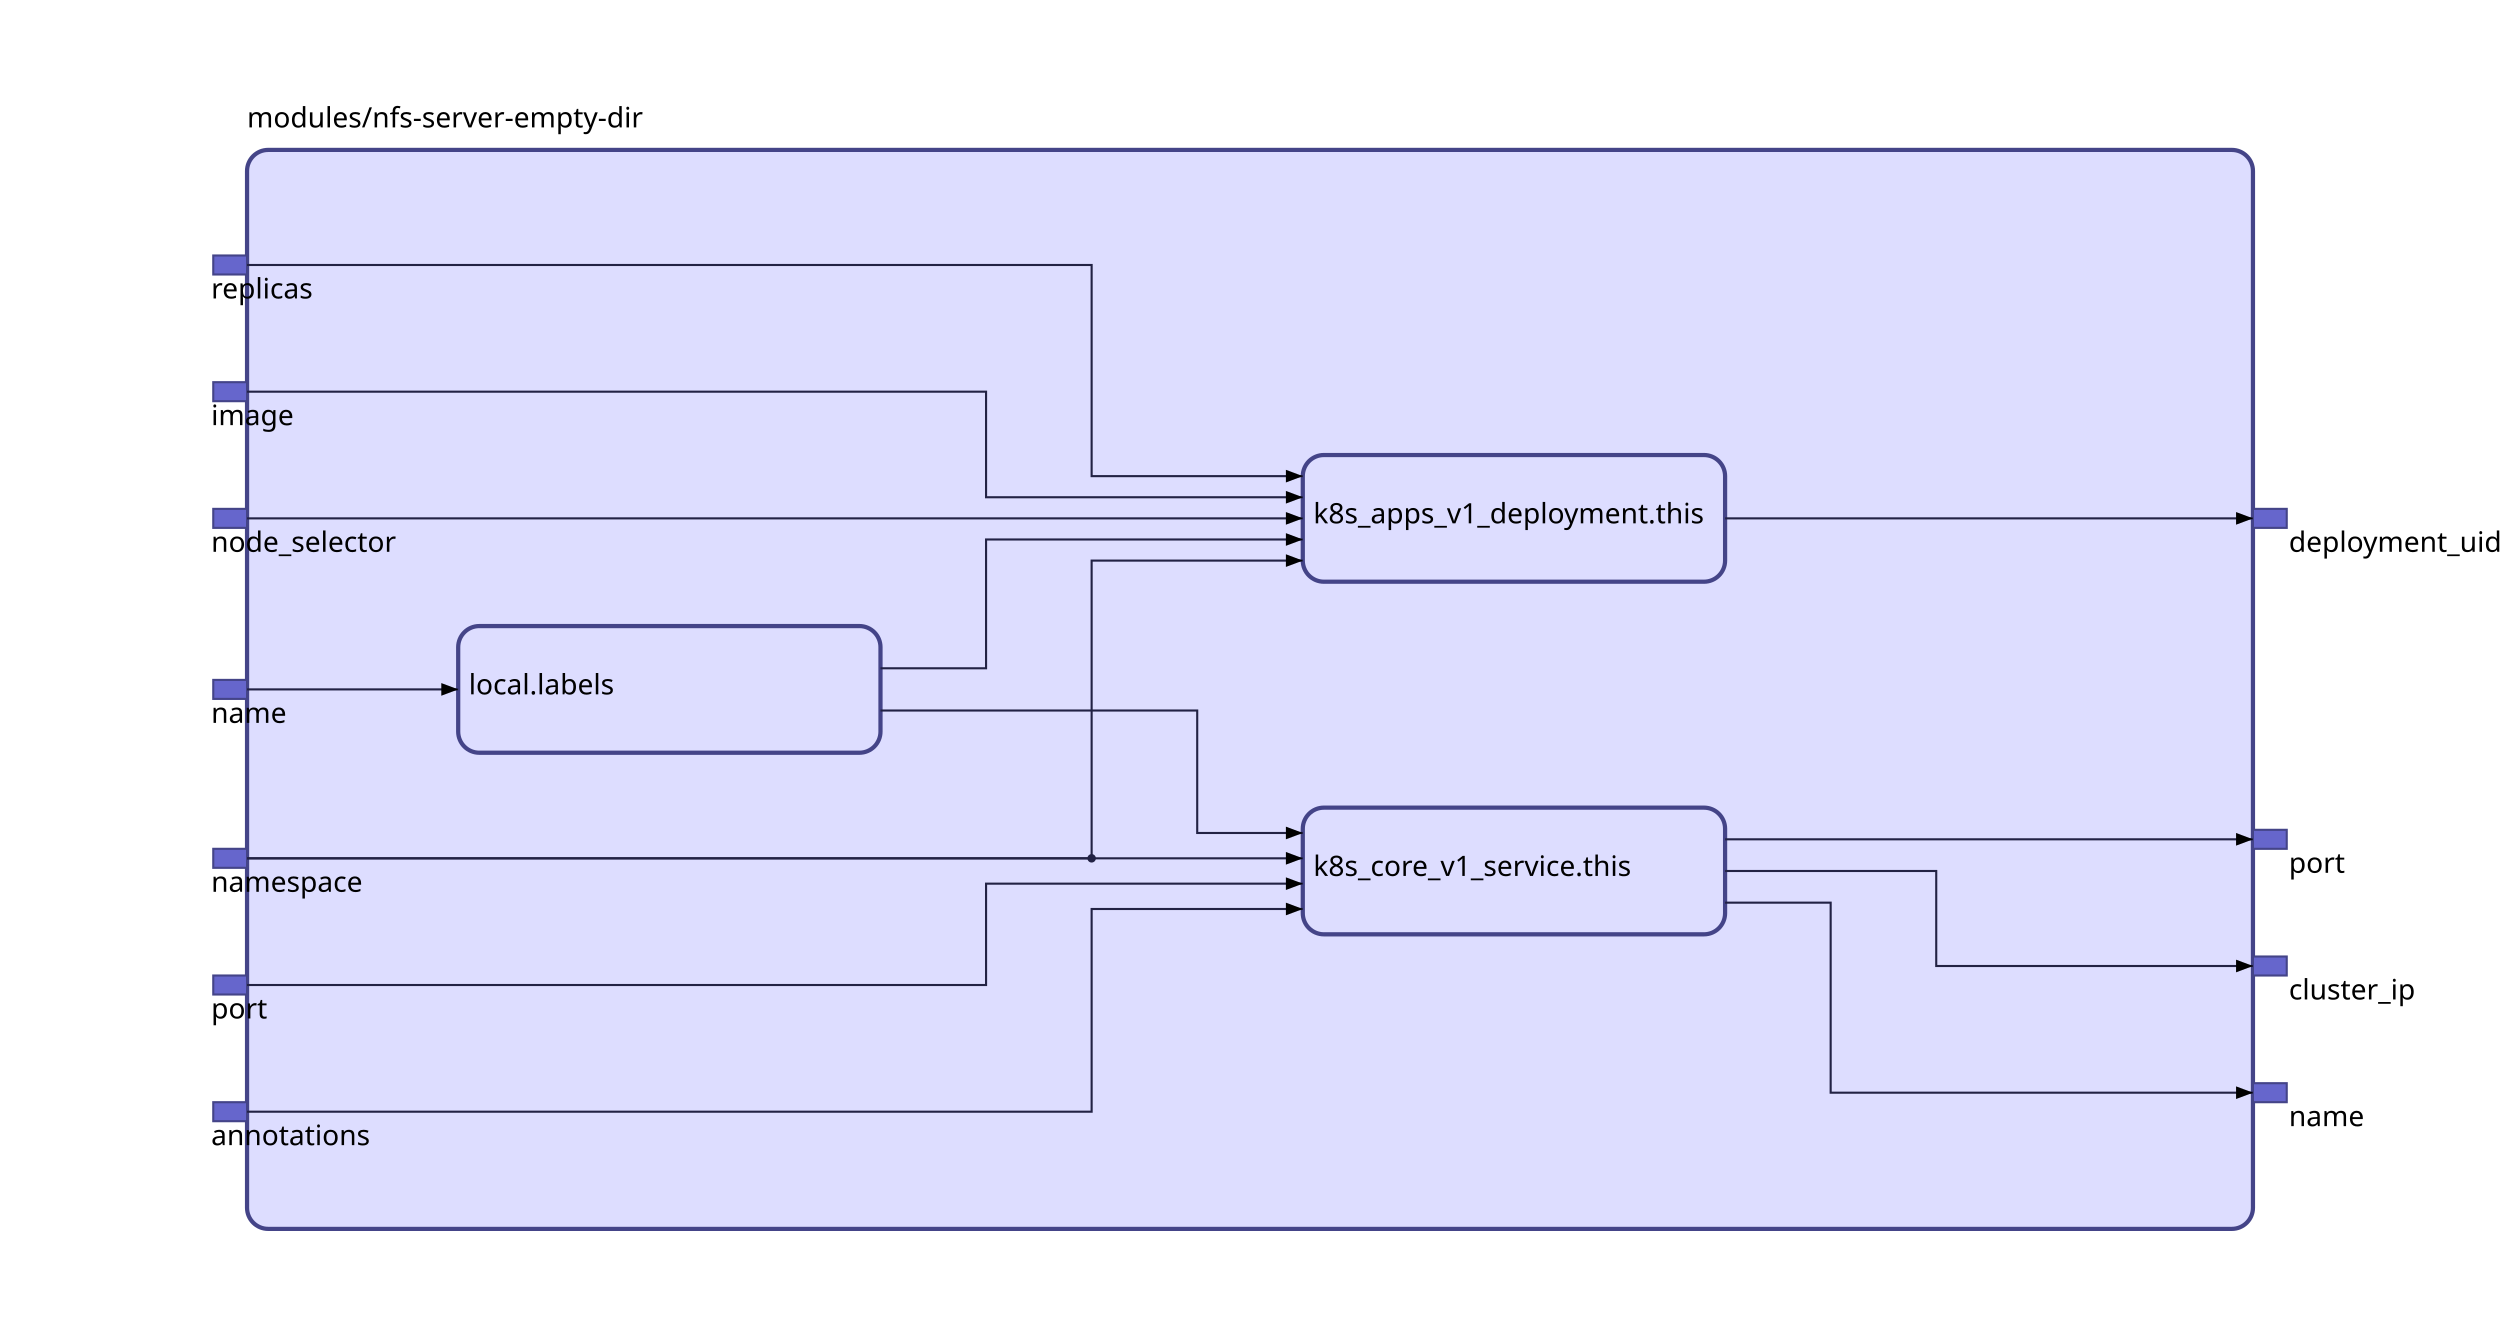
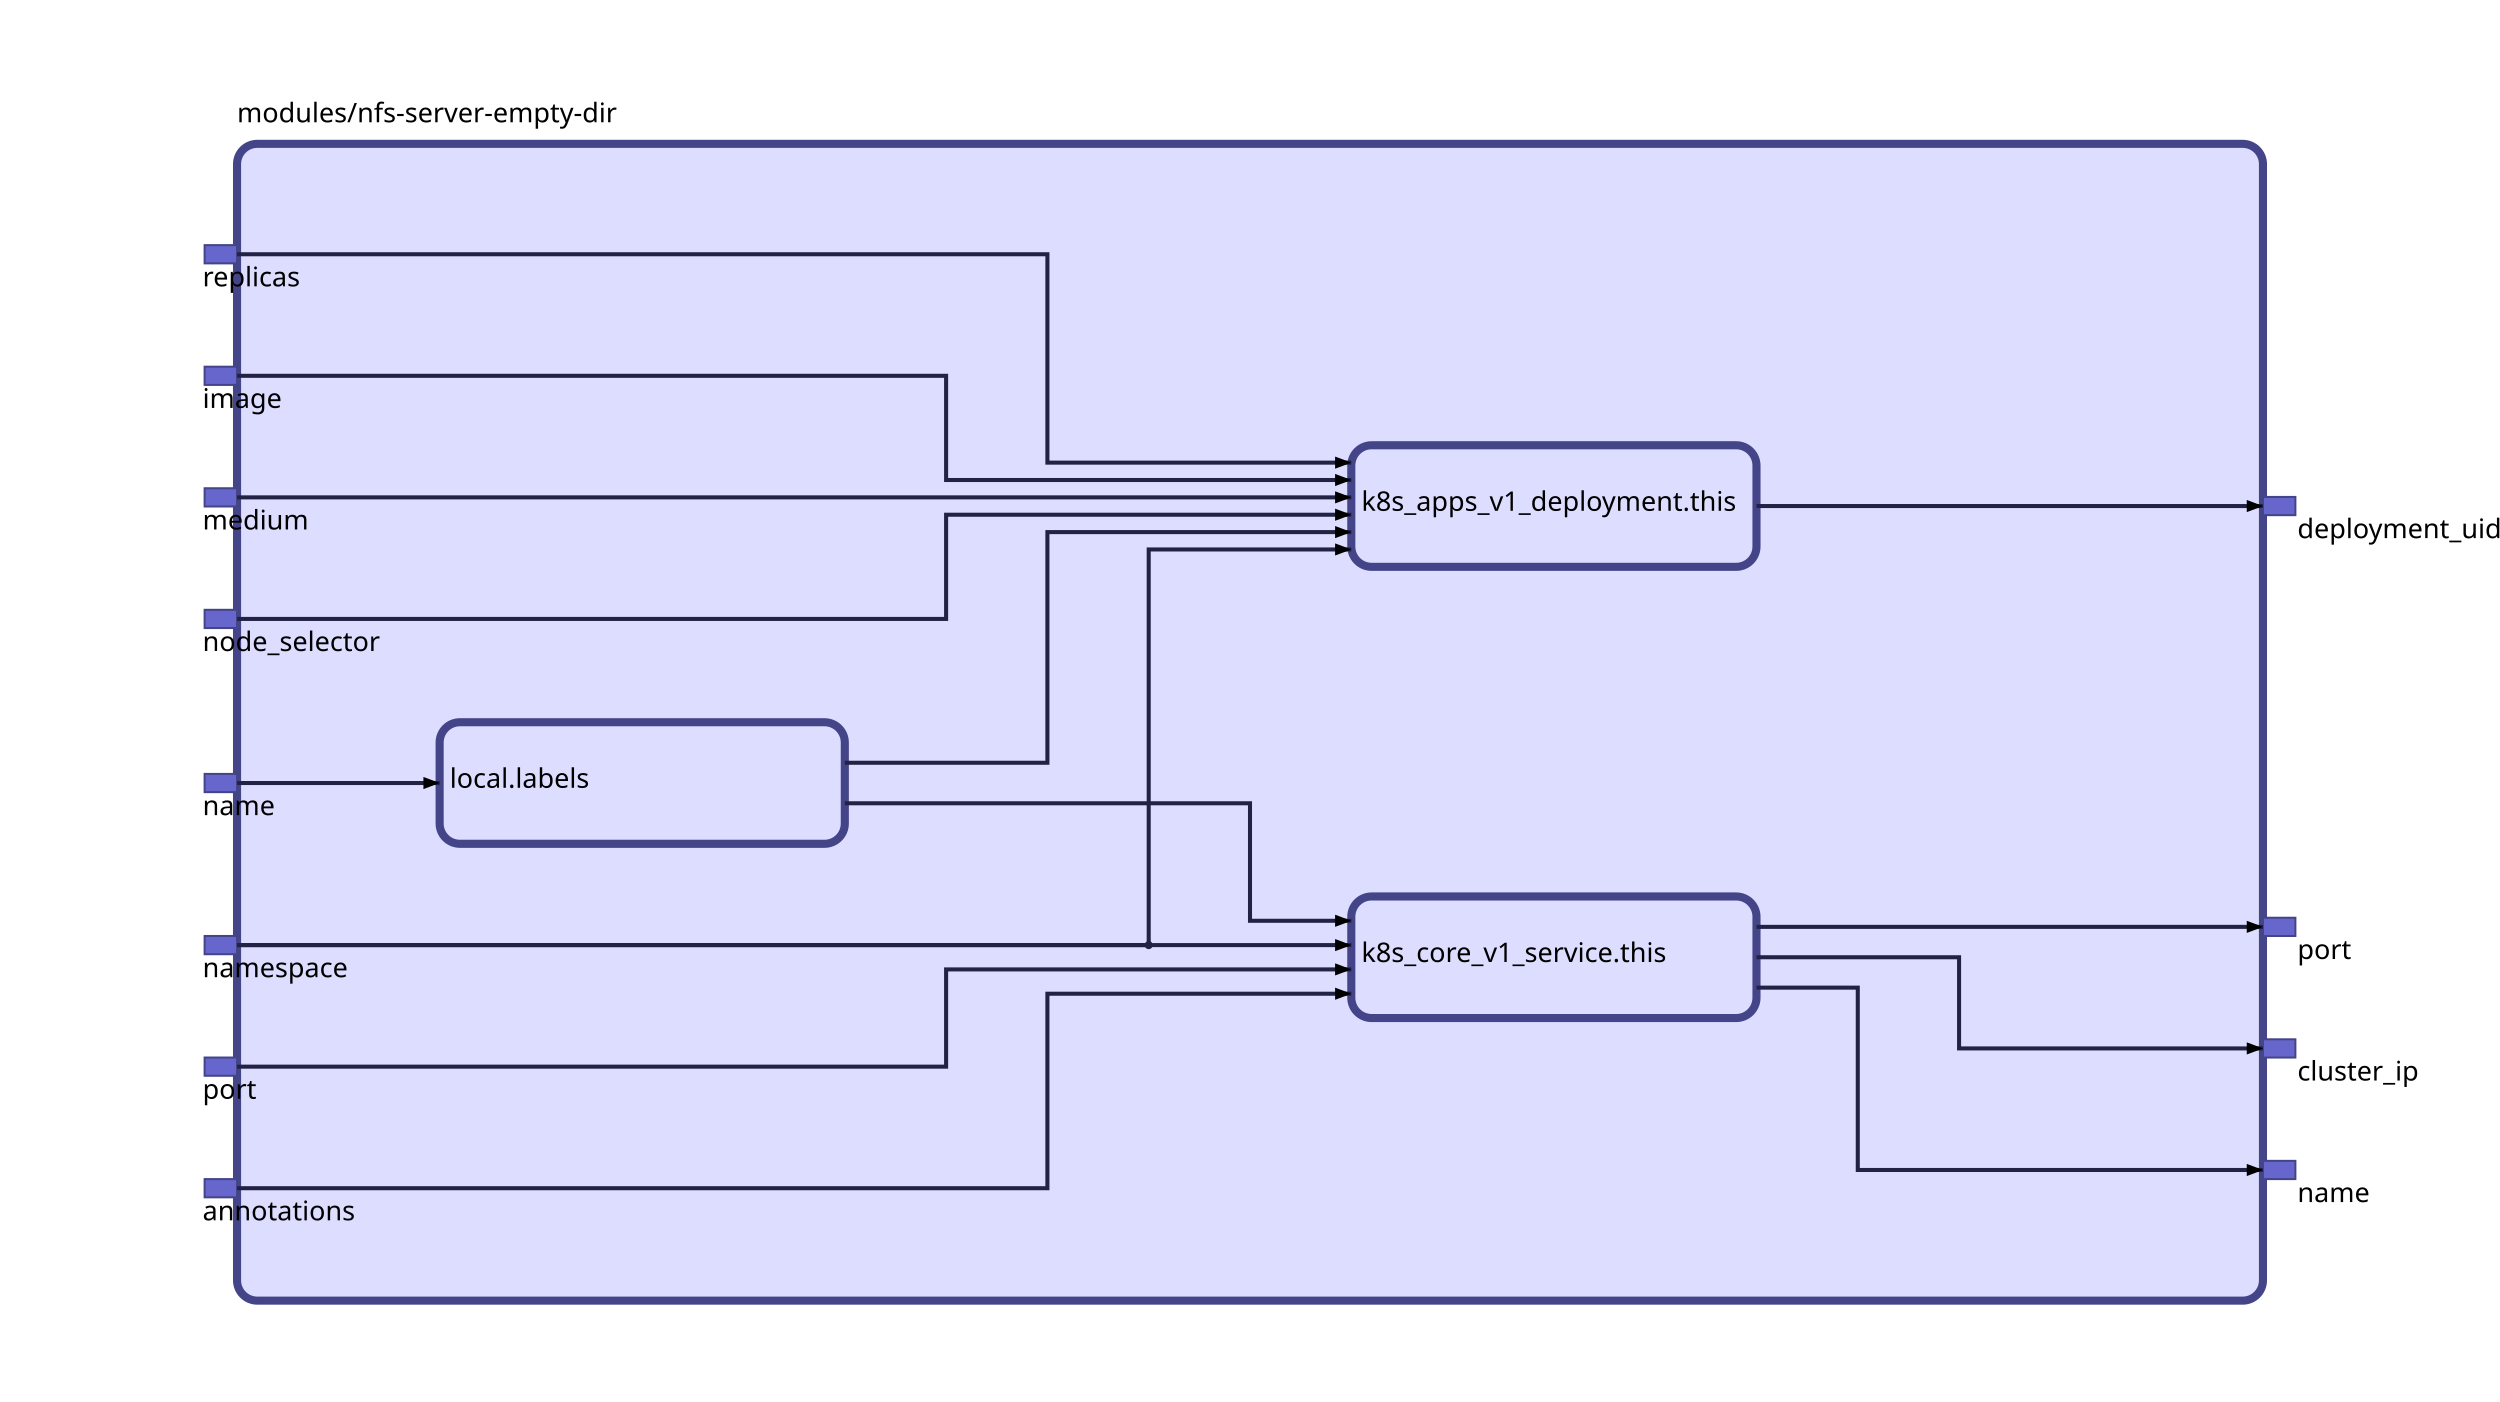
- <svg xmlns="http://www.w3.org/2000/svg" id="sprotty_1" class="sprotty-graph sprotty" tabindex="1002" viewBox="0 0 1184 632">
+ <svg xmlns="http://www.w3.org/2000/svg" id="sprotty_1" class="sprotty-graph sprotty" tabindex="1002" viewBox="0 0 1234 692">
  <style>.elknode {
    stroke: #448;
-     stroke-width: 2;
+     stroke-width: 4;
    fill: #ddf;
}

.elkport {
    stroke: #448;
    stroke-width: 1;
    fill: #66c;
}

.elkedge {
    fill: none;
    stroke: #224;
-     stroke-width: 1;
+     stroke-width: 2;
    pointer-events: stroke;
}

.elkedge:hover {
    stroke: #88f;
-     stroke-width: 10;
+     stroke-width: 8;
+     stroke-dasharray: 16px;
+     stroke-dashoffset: 32px;
+     animation: stroke 0.5s linear infinite;
+ }
+ 
+ @keyframes stroke {
+     to {
+         stroke-dashoffset: 0;
+     }
}

.elkedge.arrow {
    fill: #336;
}

.elklabel {
    stroke-width: 0;
    stroke: #000;
    fill: #000;
    font-family: sans-serif;
    font-size: 10pt;
    dominant-baseline: hanging;
}

.elklabel:hover {
    font-size: 24pt;
}

.elkjunction {
    stroke: none;
    fill: #224;
}

.selected &gt; rect {
    stroke-width: 3;
}

.mouseover {
    stroke: #88f;
}
/*
 * Copyright (C) 2017 TypeFox and others.
 *
 * Licensed under the Apache License, Version 2.0 (the "License"); you may not use this file except in compliance with the License.
 * You may obtain a copy of the License at http://www.apache.org/licenses/LICENSE-2.0
 */

.sprotty {
    padding: 0px;
    font-family: "Helvetica Neue", Helvetica, Arial, sans-serif;
}

.sprotty-hidden {
    display: block;
    position: absolute;
    width: 0px;
    height: 0px;
}

.sprotty-popup {
    font-family: "Helvetica Neue", Helvetica, Arial, sans-serif;
    position: absolute;
    background: white;
    border-radius: 5px;
    border: 1px solid;
    max-width: 400px;
    min-width: 100px;
}

.sprotty-popup &gt; div {
    margin: 10px;
}

.sprotty-popup-closed {
    display: none;
}
</style>
  <g transform="scale(1) translate(0,0)">
    <g id="sprotty_3" transform="translate(117, 71)" opacity="1">
-       <rect class="elknode" x="0" y="0" rx="10" width="950" height="511" />
-       <g id="sprotty_5" transform="translate(500, 144.5)" opacity="1">
+       <rect class="elknode" x="0" y="0" rx="10" width="1000" height="571" />
+       <g id="sprotty_5" transform="translate(550, 148.7857)" opacity="1">
        <rect class="elknode" x="0" y="0" rx="10" width="200" height="60" />
        <text id="sprotty_6" class="elklabel" transform="translate(5, 22) translate(0, 0)" opacity="1">k8s_apps_v1_deployment.this</text>
      </g>
-       <g id="sprotty_7" transform="translate(500, 311.5)" opacity="1">
+       <g id="sprotty_7" transform="translate(550, 371.5)" opacity="1">
        <rect class="elknode" x="0" y="0" rx="10" width="200" height="60" />
        <text id="sprotty_8" class="elklabel" transform="translate(5, 22) translate(0, 0)" opacity="1">k8s_core_v1_service.this</text>
      </g>
-       <g id="sprotty_9" transform="translate(100, 225.5)" opacity="1">
+       <g id="sprotty_9" transform="translate(100, 285.5)" opacity="1">
        <rect class="elknode" x="0" y="0" rx="10" width="200" height="60" />
        <text id="sprotty_10" class="elklabel" transform="translate(5, 22) translate(0, 0)" opacity="1">local.labels</text>
      </g>
      <g id="sprotty_12" transform="translate(-16, 110)" opacity="1">
        <rect class="elkport" x="0" y="0" width="16" height="9" />
        <text id="sprotty_13" class="elklabel" transform="translate(-1, 10) translate(0, 0)" opacity="1">image</text>
      </g>
-       <g id="sprotty_15" transform="translate(-16, 331)" opacity="1">
-         <rect class="elkport" x="0" y="0" width="16" height="9" />
-         <text id="sprotty_16" class="elklabel" transform="translate(-1, 10) translate(0, 0)" opacity="1">namespace</text>
-       </g>
-       <g id="sprotty_18" transform="translate(-16, 170)" opacity="1">
-         <rect class="elkport" x="0" y="0" width="16" height="9" />
-         <text id="sprotty_19" class="elklabel" transform="translate(-1, 10) translate(0, 0)" opacity="1">node_selector</text>
-       </g>
-       <g id="sprotty_21" transform="translate(-16, 50)" opacity="1">
-         <rect class="elkport" x="0" y="0" width="16" height="9" />
-         <text id="sprotty_22" class="elklabel" transform="translate(-1, 10) translate(0, 0)" opacity="1">replicas</text>
-       </g>
-       <g id="sprotty_25" transform="translate(-16, 451)" opacity="1">
-         <rect class="elkport" x="0" y="0" width="16" height="9" />
-         <text id="sprotty_26" class="elklabel" transform="translate(-1, 10) translate(0, 0)" opacity="1">annotations</text>
-       </g>
-       <g id="sprotty_29" transform="translate(-16, 391)" opacity="1">
-         <rect class="elkport" x="0" y="0" width="16" height="9" />
-         <text id="sprotty_30" class="elklabel" transform="translate(-1, 10) translate(0, 0)" opacity="1">port</text>
-       </g>
-       <g id="sprotty_32" transform="translate(-16, 251)" opacity="1">
-         <rect class="elkport" x="0" y="0" width="16" height="9" />
-         <text id="sprotty_33" class="elklabel" transform="translate(-1, 10) translate(0, 0)" opacity="1">name</text>
-       </g>
-       <g id="sprotty_35" transform="translate(950, 382)" opacity="1">
-         <rect class="elkport" x="0" y="0" width="16" height="9" />
-         <text id="sprotty_36" class="elklabel" transform="translate(17, 10) translate(0, 0)" opacity="1">cluster_ip</text>
-       </g>
-       <g id="sprotty_38" transform="translate(950, 170)" opacity="1">
-         <rect class="elkport" x="0" y="0" width="16" height="9" />
-         <text id="sprotty_39" class="elklabel" transform="translate(17, 10) translate(0, 0)" opacity="1">deployment_uid</text>
-       </g>
-       <g id="sprotty_41" transform="translate(950, 442)" opacity="1">
-         <rect class="elkport" x="0" y="0" width="16" height="9" />
-         <text id="sprotty_42" class="elklabel" transform="translate(17, 10) translate(0, 0)" opacity="1">name</text>
-       </g>
-       <g id="sprotty_44" transform="translate(950, 322)" opacity="1">
-         <rect class="elkport" x="0" y="0" width="16" height="9" />
-         <text id="sprotty_45" class="elklabel" transform="translate(17, 10) translate(0, 0)" opacity="1">port</text>
+       <g id="sprotty_15" transform="translate(-16, 170)" opacity="1">
+         <rect class="elkport" x="0" y="0" width="16" height="9" />
+         <text id="sprotty_16" class="elklabel" transform="translate(-1, 10) translate(0, 0)" opacity="1">medium</text>
+       </g>
+       <g id="sprotty_18" transform="translate(-16, 391)" opacity="1">
+         <rect class="elkport" x="0" y="0" width="16" height="9" />
+         <text id="sprotty_19" class="elklabel" transform="translate(-1, 10) translate(0, 0)" opacity="1">namespace</text>
+       </g>
+       <g id="sprotty_21" transform="translate(-16, 230)" opacity="1">
+         <rect class="elkport" x="0" y="0" width="16" height="9" />
+         <text id="sprotty_22" class="elklabel" transform="translate(-1, 10) translate(0, 0)" opacity="1">node_selector</text>
+       </g>
+       <g id="sprotty_24" transform="translate(-16, 50)" opacity="1">
+         <rect class="elkport" x="0" y="0" width="16" height="9" />
+         <text id="sprotty_25" class="elklabel" transform="translate(-1, 10) translate(0, 0)" opacity="1">replicas</text>
+       </g>
+       <g id="sprotty_28" transform="translate(-16, 511)" opacity="1">
+         <rect class="elkport" x="0" y="0" width="16" height="9" />
+         <text id="sprotty_29" class="elklabel" transform="translate(-1, 10) translate(0, 0)" opacity="1">annotations</text>
+       </g>
+       <g id="sprotty_32" transform="translate(-16, 451)" opacity="1">
+         <rect class="elkport" x="0" y="0" width="16" height="9" />
+         <text id="sprotty_33" class="elklabel" transform="translate(-1, 10) translate(0, 0)" opacity="1">port</text>
+       </g>
+       <g id="sprotty_35" transform="translate(-16, 311)" opacity="1">
+         <rect class="elkport" x="0" y="0" width="16" height="9" />
+         <text id="sprotty_36" class="elklabel" transform="translate(-1, 10) translate(0, 0)" opacity="1">name</text>
+       </g>
+       <g id="sprotty_38" transform="translate(1000, 442)" opacity="1">
+         <rect class="elkport" x="0" y="0" width="16" height="9" />
+         <text id="sprotty_39" class="elklabel" transform="translate(17, 10) translate(0, 0)" opacity="1">cluster_ip</text>
+       </g>
+       <g id="sprotty_41" transform="translate(1000, 174.2857)" opacity="1">
+         <rect class="elkport" x="0" y="0" width="16" height="9" />
+         <text id="sprotty_42" class="elklabel" transform="translate(17, 10) translate(0, 0)" opacity="1">deployment_uid</text>
+       </g>
+       <g id="sprotty_44" transform="translate(1000, 502)" opacity="1">
+         <rect class="elkport" x="0" y="0" width="16" height="9" />
+         <text id="sprotty_45" class="elklabel" transform="translate(17, 10) translate(0, 0)" opacity="1">name</text>
+       </g>
+       <g id="sprotty_47" transform="translate(1000, 382)" opacity="1">
+         <rect class="elkport" x="0" y="0" width="16" height="9" />
+         <text id="sprotty_48" class="elklabel" transform="translate(17, 10) translate(0, 0)" opacity="1">port</text>
      </g>
      <text id="sprotty_4" class="elklabel" transform="translate(0, -21) translate(0, 0)" opacity="1">modules/nfs-server-empty-dir</text>
      <g id="sprotty_11" class="sprotty-edge" opacity="1">
-         <path class="elkedge" d="M 300,245.5 L 350,245.5 L 350,184.5 L 500,184.5" />
-         <path class="edge arrow" d="M 0,0 L 8,-3 L 8,3 Z" transform="rotate(180 500 184.5) translate(500 184.5)" />
+         <path class="elkedge" d="M 300,305.5 L 400,305.5 L 400,191.643 L 550,191.643" />
+         <path class="edge arrow" d="M 0,0 L 8,-3 L 8,3 Z" transform="rotate(180 550 191.6429) translate(550 191.6429)" />
      </g>
      <g id="sprotty_14" class="sprotty-edge" opacity="1">
-         <path class="elkedge" d="M 0,114.5 L 350,114.5 L 350,164.5 L 500,164.5" />
-         <path class="edge arrow" d="M 0,0 L 8,-3 L 8,3 Z" transform="rotate(180 500 164.5) translate(500 164.5)" />
+         <path class="elkedge" d="M 0,114.5 L 350,114.5 L 350,165.929 L 550,165.929" />
+         <path class="edge arrow" d="M 0,0 L 8,-3 L 8,3 Z" transform="rotate(180 550 165.9286) translate(550 165.9286)" />
      </g>
      <g id="sprotty_17" class="sprotty-edge" opacity="1">
-         <path class="elkedge" d="M 0,335.5 L 400,335.5 L 400,194.5 L 500,194.5" />
-         <path class="edge arrow" d="M 0,0 L 8,-3 L 8,3 Z" transform="rotate(180 500 194.5) translate(500 194.5)" />
-         <g id="sprotty_17_j0" transform="translate(400, 335.5)" opacity="1">
+         <path class="elkedge" d="M 0,174.5 L 550,174.5" />
+         <path class="edge arrow" d="M 0,0 L 8,-3 L 8,3 Z" transform="rotate(180 550 174.5) translate(550 174.5)" />
+       </g>
+       <g id="sprotty_20" class="sprotty-edge" opacity="1">
+         <path class="elkedge" d="M 0,395.5 L 450,395.5 L 450,200.214 L 550,200.214" />
+         <path class="edge arrow" d="M 0,0 L 8,-3 L 8,3 Z" transform="rotate(180 550 200.2143) translate(550 200.2143)" />
+         <g id="sprotty_20_j0" transform="translate(450, 395.5)" opacity="1">
          <circle class="elkjunction" r="2" />
        </g>
      </g>
-       <g id="sprotty_20" class="sprotty-edge" opacity="1">
-         <path class="elkedge" d="M 0,174.5 L 500,174.5" />
-         <path class="edge arrow" d="M 0,0 L 8,-3 L 8,3 Z" transform="rotate(180 500 174.5) translate(500 174.5)" />
-       </g>
      <g id="sprotty_23" class="sprotty-edge" opacity="1">
-         <path class="elkedge" d="M 0,54.5 L 400,54.5 L 400,154.5 L 500,154.5" />
-         <path class="edge arrow" d="M 0,0 L 8,-3 L 8,3 Z" transform="rotate(180 500 154.5) translate(500 154.5)" />
-       </g>
-       <g id="sprotty_24" class="sprotty-edge" opacity="1">
-         <path class="elkedge" d="M 300,265.5 L 450,265.5 L 450,323.5 L 500,323.5" />
-         <path class="edge arrow" d="M 0,0 L 8,-3 L 8,3 Z" transform="rotate(180 500 323.5) translate(500 323.5)" />
+         <path class="elkedge" d="M 0,234.5 L 350,234.5 L 350,183.071 L 550,183.071" />
+         <path class="edge arrow" d="M 0,0 L 8,-3 L 8,3 Z" transform="rotate(180 550 183.0714) translate(550 183.0714)" />
+       </g>
+       <g id="sprotty_26" class="sprotty-edge" opacity="1">
+         <path class="elkedge" d="M 0,54.5 L 400,54.5 L 400,157.357 L 550,157.357" />
+         <path class="edge arrow" d="M 0,0 L 8,-3 L 8,3 Z" transform="rotate(180 550 157.3571) translate(550 157.3571)" />
      </g>
      <g id="sprotty_27" class="sprotty-edge" opacity="1">
-         <path class="elkedge" d="M 0,455.5 L 400,455.5 L 400,359.5 L 500,359.5" />
-         <path class="edge arrow" d="M 0,0 L 8,-3 L 8,3 Z" transform="rotate(180 500 359.5) translate(500 359.5)" />
-       </g>
-       <g id="sprotty_28" class="sprotty-edge" opacity="1">
-         <path class="elkedge" d="M 0,335.5 L 500,335.5" />
-         <path class="edge arrow" d="M 0,0 L 8,-3 L 8,3 Z" transform="rotate(180 500 335.5) translate(500 335.5)" />
+         <path class="elkedge" d="M 300,325.5 L 500,325.5 L 500,383.5 L 550,383.5" />
+         <path class="edge arrow" d="M 0,0 L 8,-3 L 8,3 Z" transform="rotate(180 550 383.5) translate(550 383.5)" />
+       </g>
+       <g id="sprotty_30" class="sprotty-edge" opacity="1">
+         <path class="elkedge" d="M 0,515.5 L 400,515.5 L 400,419.5 L 550,419.5" />
+         <path class="edge arrow" d="M 0,0 L 8,-3 L 8,3 Z" transform="rotate(180 550 419.5) translate(550 419.5)" />
      </g>
      <g id="sprotty_31" class="sprotty-edge" opacity="1">
-         <path class="elkedge" d="M 0,395.5 L 350,395.5 L 350,347.5 L 500,347.5" />
-         <path class="edge arrow" d="M 0,0 L 8,-3 L 8,3 Z" transform="rotate(180 500 347.5) translate(500 347.5)" />
+         <path class="elkedge" d="M 0,395.5 L 550,395.5" />
+         <path class="edge arrow" d="M 0,0 L 8,-3 L 8,3 Z" transform="rotate(180 550 395.5) translate(550 395.5)" />
      </g>
      <g id="sprotty_34" class="sprotty-edge" opacity="1">
-         <path class="elkedge" d="M 0,255.5 L 100,255.5" />
-         <path class="edge arrow" d="M 0,0 L 8,-3 L 8,3 Z" transform="rotate(180 100 255.5) translate(100 255.5)" />
+         <path class="elkedge" d="M 0,455.5 L 350,455.5 L 350,407.5 L 550,407.5" />
+         <path class="edge arrow" d="M 0,0 L 8,-3 L 8,3 Z" transform="rotate(180 550 407.5) translate(550 407.5)" />
      </g>
      <g id="sprotty_37" class="sprotty-edge" opacity="1">
-         <path class="elkedge" d="M 700,341.5 L 800,341.5 L 800,386.5 L 950,386.5" />
-         <path class="edge arrow" d="M 0,0 L 8,-3 L 8,3 Z" transform="rotate(180 950 386.5) translate(950 386.5)" />
+         <path class="elkedge" d="M 0,315.5 L 100,315.5" />
+         <path class="edge arrow" d="M 0,0 L 8,-3 L 8,3 Z" transform="rotate(180 100 315.5) translate(100 315.5)" />
      </g>
      <g id="sprotty_40" class="sprotty-edge" opacity="1">
-         <path class="elkedge" d="M 700,174.5 L 950,174.5" />
-         <path class="edge arrow" d="M 0,0 L 8,-3 L 8,3 Z" transform="rotate(180 950 174.5) translate(950 174.5)" />
+         <path class="elkedge" d="M 750,401.5 L 850,401.5 L 850,446.5 L 1000,446.5" />
+         <path class="edge arrow" d="M 0,0 L 8,-3 L 8,3 Z" transform="rotate(180 1000 446.5) translate(1000 446.5)" />
      </g>
      <g id="sprotty_43" class="sprotty-edge" opacity="1">
-         <path class="elkedge" d="M 700,356.5 L 750,356.5 L 750,446.5 L 950,446.5" />
-         <path class="edge arrow" d="M 0,0 L 8,-3 L 8,3 Z" transform="rotate(180 950 446.5) translate(950 446.5)" />
+         <path class="elkedge" d="M 750,178.786 L 1000,178.786" />
+         <path class="edge arrow" d="M 0,0 L 8,-3 L 8,3 Z" transform="rotate(180 1000 178.7857) translate(1000 178.7857)" />
      </g>
      <g id="sprotty_46" class="sprotty-edge" opacity="1">
-         <path class="elkedge" d="M 700,326.5 L 950,326.5" />
-         <path class="edge arrow" d="M 0,0 L 8,-3 L 8,3 Z" transform="rotate(180 950 326.5) translate(950 326.5)" />
+         <path class="elkedge" d="M 750,416.5 L 800,416.5 L 800,506.5 L 1000,506.5" />
+         <path class="edge arrow" d="M 0,0 L 8,-3 L 8,3 Z" transform="rotate(180 1000 506.5) translate(1000 506.5)" />
+       </g>
+       <g id="sprotty_49" class="sprotty-edge" opacity="1">
+         <path class="elkedge" d="M 750,386.5 L 1000,386.5" />
+         <path class="edge arrow" d="M 0,0 L 8,-3 L 8,3 Z" transform="rotate(180 1000 386.5) translate(1000 386.5)" />
      </g>
    </g>
  </g>
</svg>
